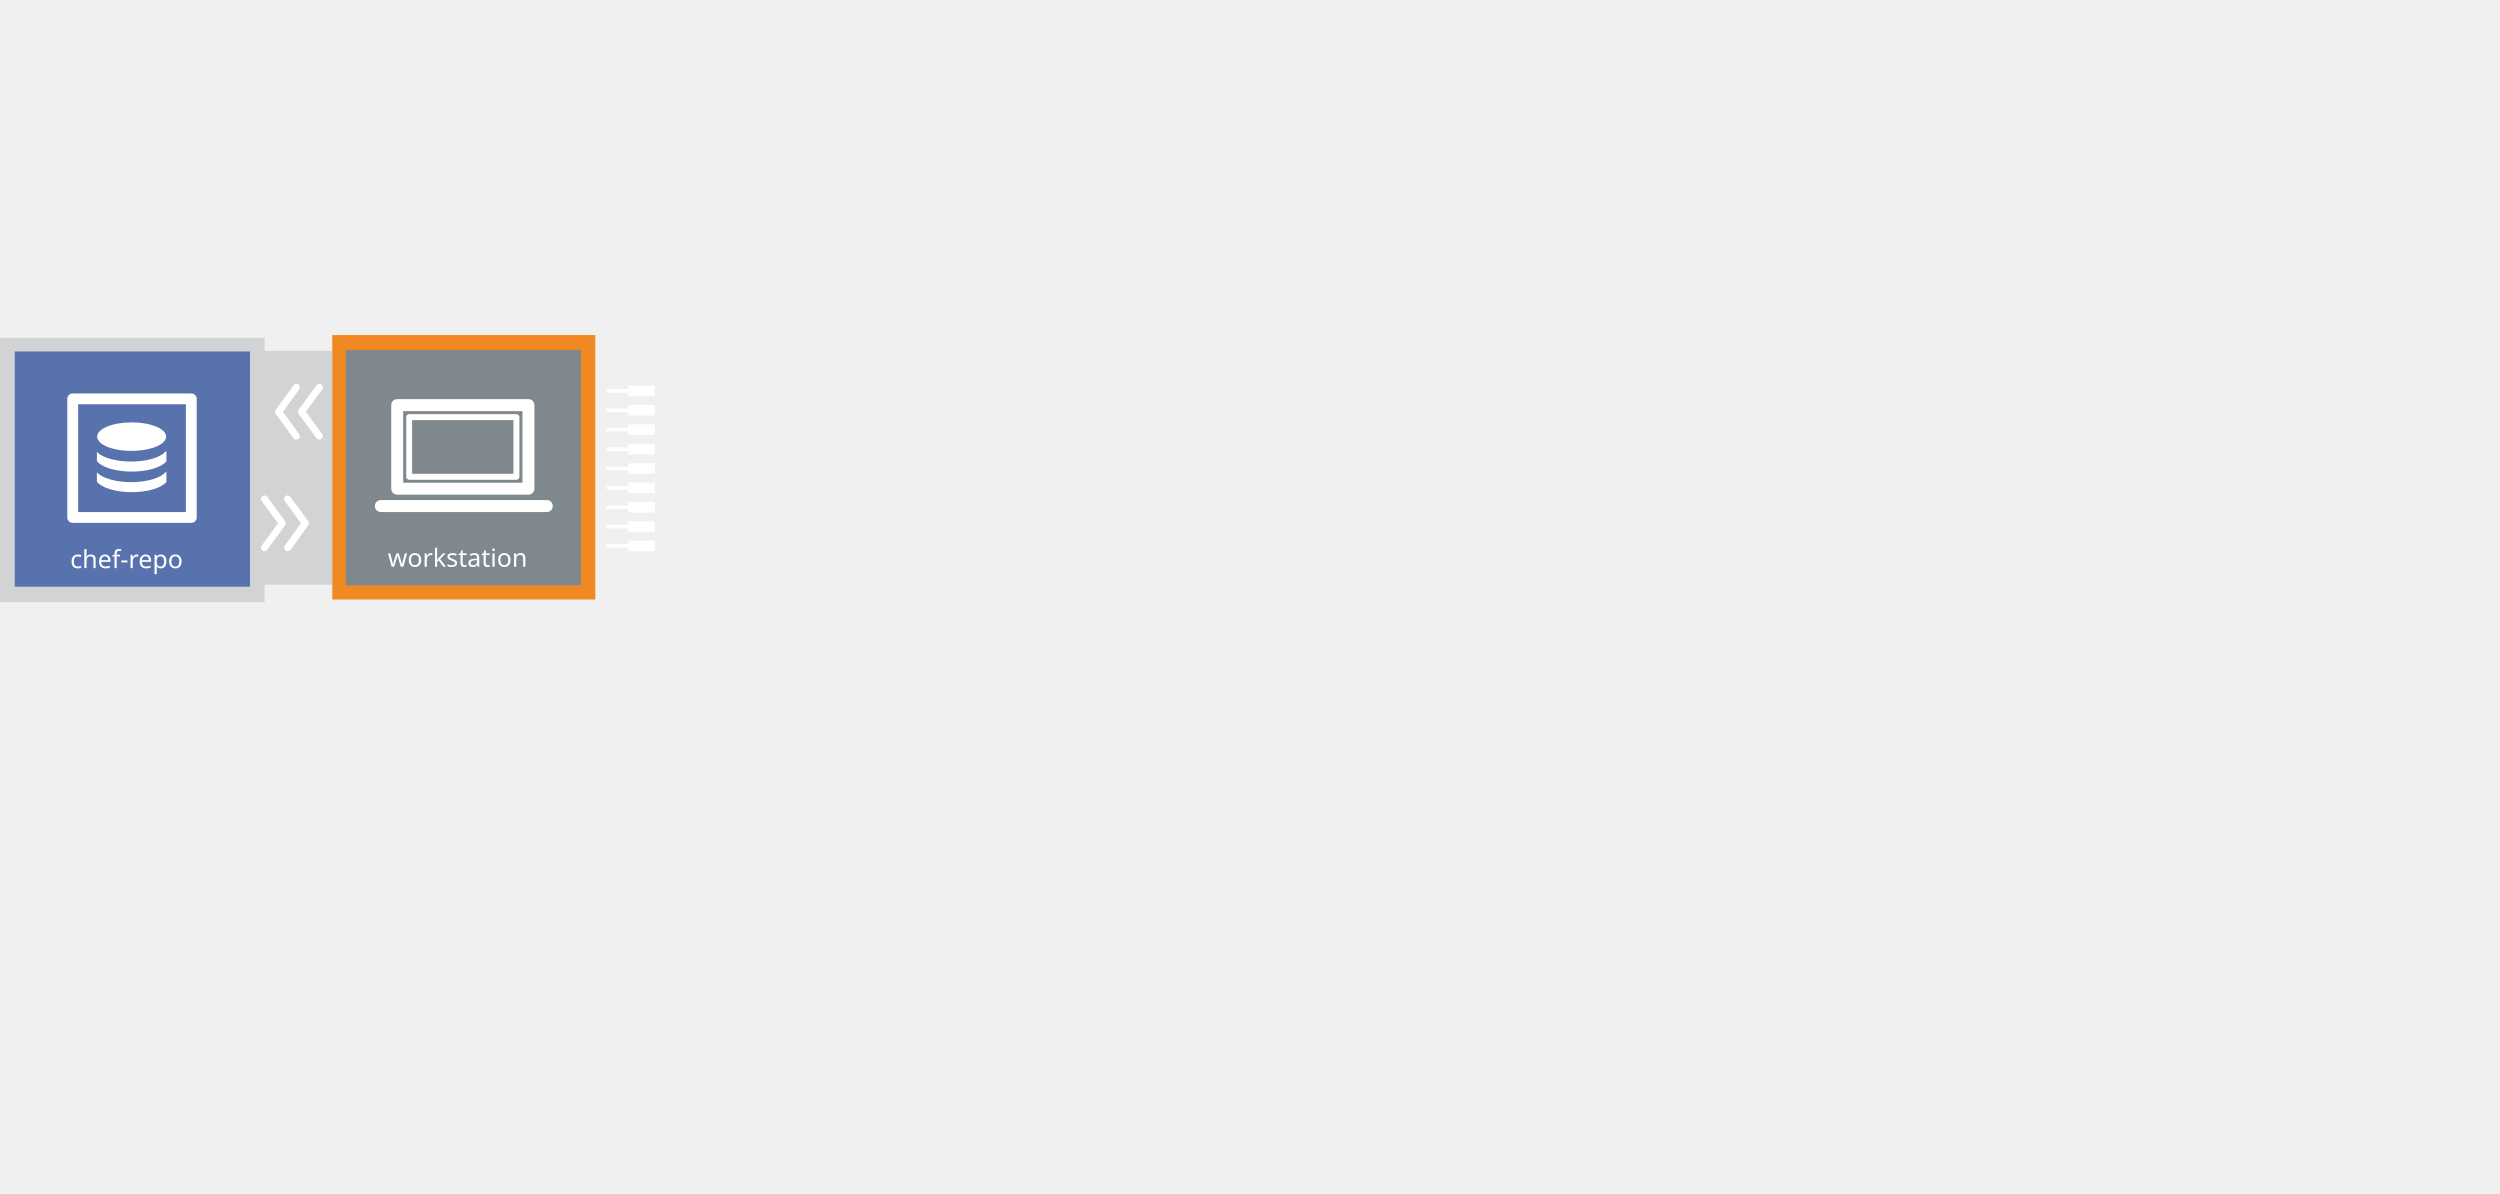
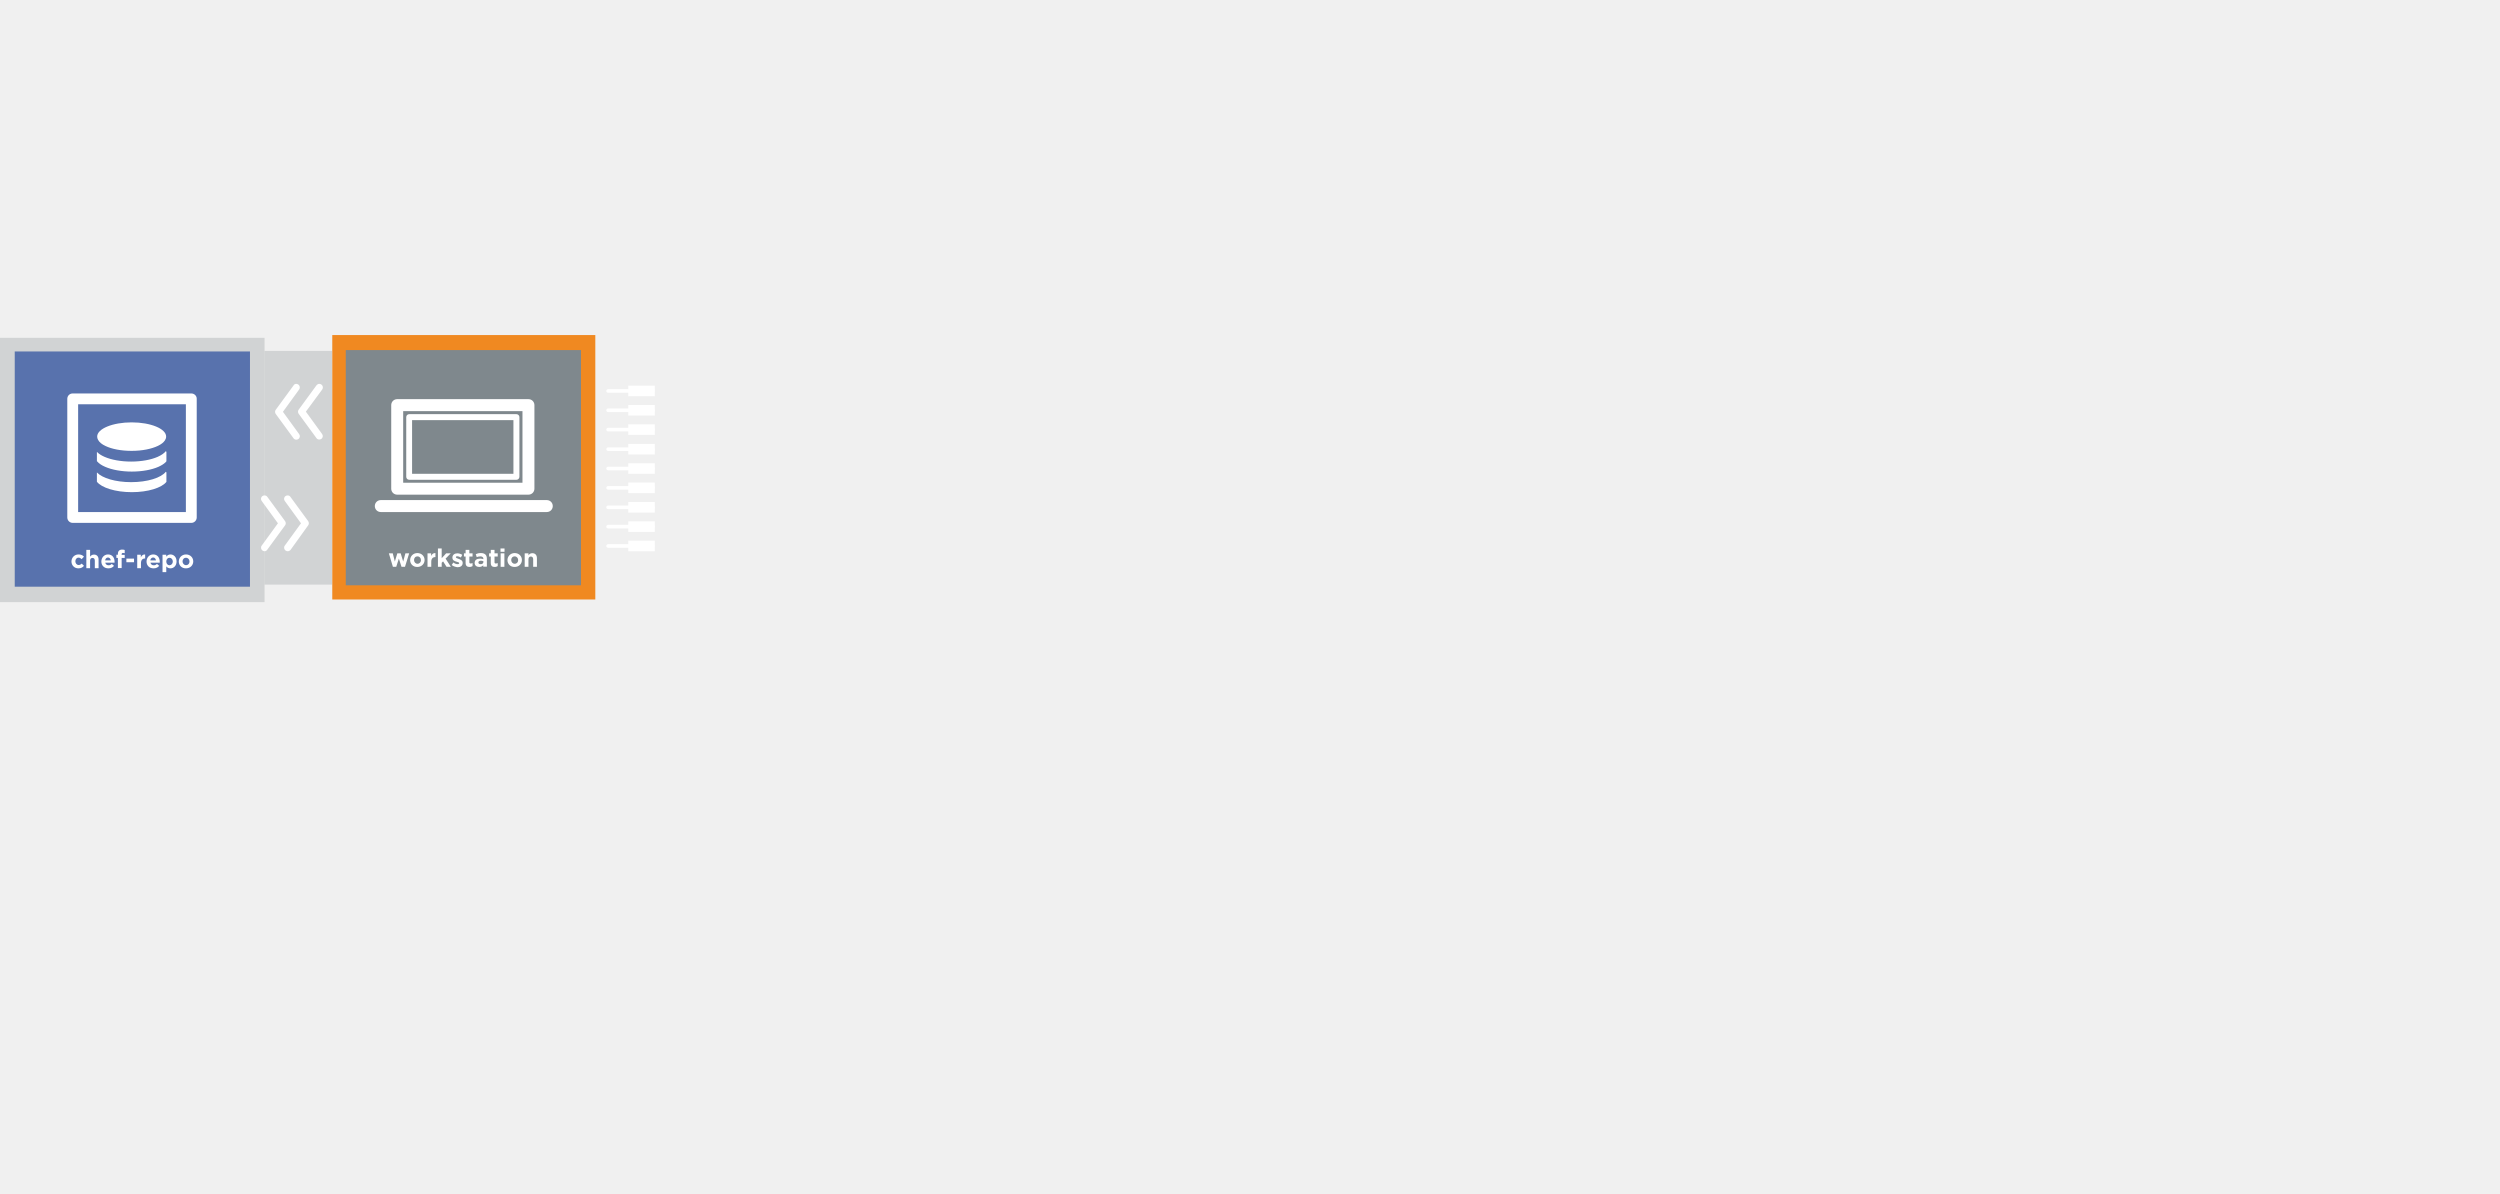
<svg xmlns="http://www.w3.org/2000/svg" version="1.1" id="Layer_1" x="0px" y="0px" viewBox="0 0 1798.2 858.2" enable-background="new 0 0 1798.2 858.2" xml:space="preserve">
  <rect x="239" y="241" fill="#F08921" width="189.2" height="190.2" />
  <g>
    <rect x="10.6" y="252.4" fill="#5872AD" width="169.2" height="169.2" />
    <g>
      <path fill="#FFFFFF" d="M146.3,321.6l-45.8-45.8c-2.6-2.6-6.9-2.6-9.6,0l-9.5,9.5l12.1,12.1c2.8-0.9,6-0.3,8.3,1.9    c2.2,2.2,2.9,5.5,1.9,8.3l11.6,11.6c2.8-1,6.1-0.3,8.3,1.9c3.1,3.1,3.1,8.2,0,11.4c-3.1,3.1-8.2,3.1-11.4,0    c-2.4-2.4-2.9-5.8-1.7-8.7l-10.8-10.8v28.5c0.8,0.4,1.5,0.9,2.1,1.5c3.1,3.1,3.1,8.2,0,11.4c-3.1,3.1-8.2,3.1-11.4,0    c-3.1-3.1-3.1-8.2,0-11.4c0.8-0.8,1.7-1.4,2.6-1.8v-28.8c-1-0.4-1.9-1-2.6-1.8c-2.4-2.4-2.9-5.9-1.7-8.8L76.8,290l-31.4,31.4    c-2.6,2.6-2.6,6.9,0,9.6l45.8,45.8c2.6,2.6,6.9,2.6,9.6,0l45.6-45.6C148.9,328.5,148.9,324.2,146.3,321.6z" />
    </g>
-     <text transform="matrix(1 0 0 1 50.4793 408.3265)" fill="#FFFFFF" font-family="'Gotham-Bold'" font-size="18">chef-repo</text>
+     <g>
+       <path fill="#FFFFFF" d="M51.4,403.6L51.4,403.6c0-2.8,2.1-5.1,5.1-5.1c1.8,0,3,0.6,3.9,1.6l-1.7,1.8c-0.6-0.6-1.2-1.1-2.2-1.1    c-1.4,0-2.3,1.2-2.3,2.6v0c0,1.5,1,2.7,2.4,2.7c0.9,0,1.5-0.4,2.2-1l1.6,1.6c-0.9,1-2,1.8-3.9,1.8    C53.5,408.5,51.4,406.3,51.4,403.6z" />
+       <path fill="#FFFFFF" d="M62.1,395.2h2.7v4.9c0.6-0.8,1.4-1.5,2.8-1.5c2.1,0,3.3,1.4,3.3,3.6v6.2h-2.7v-5.4c0-1.3-0.6-2-1.7-2    c-1,0-1.7,0.7-1.7,2v5.4h-2.7V395.2z" />
+       <path fill="#FFFFFF" d="M72.9,403.6L72.9,403.6c0-2.8,2-5.1,4.8-5.1c3.2,0,4.7,2.5,4.7,5.2c0,0.2,0,0.5,0,0.7h-6.7    c0.3,1.2,1.1,1.9,2.4,1.9c0.9,0,1.6-0.3,2.3-1l1.6,1.4c-0.9,1.1-2.2,1.8-3.9,1.8C75,408.5,72.9,406.5,72.9,403.6z M79.7,402.7    c-0.2-1.2-0.9-2.1-2-2.1c-1.1,0-1.9,0.8-2.1,2.1H79.7z" />
+       <path fill="#FFFFFF" d="M84.8,401h-1.1v-2.3h1.1v-0.6c0-1.1,0.3-1.8,0.8-2.3c0.5-0.5,1.2-0.8,2.2-0.8c0.9,0,1.4,0.1,1.9,0.3v2.3    c-0.4-0.1-0.8-0.2-1.2-0.2c-0.6,0-1,0.3-1,1v0.4h2.2v2.2h-2.2v7.3h-2.7V401z" />
+       <path fill="#FFFFFF" d="M90.9,401.4h5.5v2.6h-5.5V401.4z" />
+       <path fill="#FFFFFF" d="M98.6,398.7h2.7v1.9c0.6-1.3,1.5-2.2,3.1-2.1v2.9h-0.1c-1.8,0-2.9,1.1-2.9,3.4v3.6h-2.7V398.7z" />
+       <path fill="#FFFFFF" d="M105.4,403.6L105.4,403.6c0-2.8,2-5.1,4.8-5.1c3.2,0,4.7,2.5,4.7,5.2c0,0.2,0,0.5,0,0.7h-6.7    c0.3,1.2,1.1,1.9,2.4,1.9c0.9,0,1.6-0.3,2.3-1l1.6,1.4c-0.9,1.1-2.2,1.8-3.9,1.8C107.5,408.5,105.4,406.5,105.4,403.6z     M112.2,402.7c-0.2-1.2-0.9-2.1-2-2.1c-1.1,0-1.9,0.8-2.1,2.1H112.2z" />
+       <path fill="#FFFFFF" d="M116.9,398.7h2.7v1.4c0.7-0.9,1.6-1.6,3-1.6c2.3,0,4.4,1.8,4.4,5v0c0,3.2-2.1,5-4.4,5    c-1.5,0-2.4-0.7-3-1.4v4.1h-2.7V398.7z M124.3,403.5L124.3,403.5c0-1.6-1.1-2.7-2.4-2.7c-1.3,0-2.3,1.1-2.3,2.7v0    c0,1.6,1.1,2.7,2.3,2.7C123.2,406.2,124.3,405.1,124.3,403.5z" />
+       <path fill="#FFFFFF" d="M128.6,403.6L128.6,403.6c0-2.8,2.2-5.1,5.2-5.1c3,0,5.2,2.2,5.2,5v0c0,2.8-2.2,5-5.2,5    C130.8,408.5,128.6,406.3,128.6,403.6z M136.3,403.6L136.3,403.6c0-1.5-1-2.7-2.5-2.7c-1.6,0-2.5,1.2-2.5,2.6v0    c0,1.4,1,2.7,2.5,2.7C135.4,406.2,136.3,405,136.3,403.6z" />
+     </g>
  </g>
  <g>
    <g>
      <rect x="10.6" y="252.8" fill="#7F888D" width="169.2" height="169.2" />
-       <text transform="matrix(1 0 0 1 50.4793 408.66)" fill="#FFFFFF" font-family="'Gotham-Bold'" font-size="18">chef-repo</text>
+       <g>
+         <path fill="#FFFFFF" d="M51.4,403.9L51.4,403.9c0-2.8,2.1-5.1,5.1-5.1c1.8,0,3,0.6,3.9,1.6l-1.7,1.8c-0.6-0.6-1.2-1.1-2.2-1.1     c-1.4,0-2.3,1.2-2.3,2.6v0c0,1.5,1,2.7,2.4,2.7c0.9,0,1.5-0.4,2.2-1l1.6,1.6c-0.9,1-2,1.8-3.9,1.8     C53.5,408.9,51.4,406.6,51.4,403.9z" />
+         <path fill="#FFFFFF" d="M62.1,395.5h2.7v4.9c0.6-0.8,1.4-1.5,2.8-1.5c2.1,0,3.3,1.4,3.3,3.6v6.2h-2.7v-5.4c0-1.3-0.6-2-1.7-2     c-1,0-1.7,0.7-1.7,2v5.4h-2.7V395.5z" />
+         <path fill="#FFFFFF" d="M72.9,403.9L72.9,403.9c0-2.8,2-5.1,4.8-5.1c3.2,0,4.7,2.5,4.7,5.2c0,0.2,0,0.5,0,0.7h-6.7     c0.3,1.2,1.1,1.9,2.4,1.9c0.9,0,1.6-0.3,2.3-1l1.6,1.4c-0.9,1.1-2.2,1.8-3.9,1.8C75,408.9,72.9,406.8,72.9,403.9z M79.7,403.1     c-0.2-1.2-0.9-2.1-2-2.1c-1.1,0-1.9,0.8-2.1,2.1H79.7z" />
+         <path fill="#FFFFFF" d="M84.8,401.3h-1.1v-2.3h1.1v-0.6c0-1.1,0.3-1.8,0.8-2.3c0.5-0.5,1.2-0.8,2.2-0.8c0.9,0,1.4,0.1,1.9,0.3     v2.3c-0.4-0.1-0.8-0.2-1.2-0.2c-0.6,0-1,0.3-1,1v0.4h2.2v2.2h-2.2v7.3h-2.7V401.3z" />
+         <path fill="#FFFFFF" d="M90.9,401.8h5.5v2.6h-5.5V401.8z" />
+         <path fill="#FFFFFF" d="M98.6,399h2.7v1.9c0.6-1.3,1.5-2.2,3.1-2.1v2.9h-0.1c-1.8,0-2.9,1.1-2.9,3.4v3.6h-2.7V399z" />
+         <path fill="#FFFFFF" d="M105.4,403.9L105.4,403.9c0-2.8,2-5.1,4.8-5.1c3.2,0,4.7,2.5,4.7,5.2c0,0.2,0,0.5,0,0.7h-6.7     c0.3,1.2,1.1,1.9,2.4,1.9c0.9,0,1.6-0.3,2.3-1l1.6,1.4c-0.9,1.1-2.2,1.8-3.9,1.8C107.5,408.9,105.4,406.8,105.4,403.9z      M112.2,403.1c-0.2-1.2-0.9-2.1-2-2.1c-1.1,0-1.9,0.8-2.1,2.1H112.2z" />
+         <path fill="#FFFFFF" d="M116.9,399h2.7v1.4c0.7-0.9,1.6-1.6,3-1.6c2.3,0,4.4,1.8,4.4,5v0c0,3.2-2.1,5-4.4,5c-1.5,0-2.4-0.7-3-1.4     v4.1h-2.7V399z M124.3,403.9L124.3,403.9c0-1.6-1.1-2.7-2.4-2.7c-1.3,0-2.3,1.1-2.3,2.7v0c0,1.6,1.1,2.7,2.3,2.7     C123.2,406.5,124.3,405.5,124.3,403.9z" />
+         <path fill="#FFFFFF" d="M128.6,403.9L128.6,403.9c0-2.8,2.2-5.1,5.2-5.1c3,0,5.2,2.2,5.2,5v0c0,2.8-2.2,5-5.2,5     C130.8,408.9,128.6,406.7,128.6,403.9z M136.3,403.9L136.3,403.9c0-1.5-1-2.7-2.5-2.7c-1.6,0-2.5,1.2-2.5,2.6v0     c0,1.4,1,2.7,2.5,2.7C135.4,406.5,136.3,405.3,136.3,403.9z" />
+       </g>
    </g>
    <g>
      <path fill="#FFFFFF" d="M94.8,354c11.6,0,21.5-3.1,24.9-7.4v-6.8c-0.1-0.2-0.3-0.3-0.4-0.5c-3.4,4.4-13.3,7.5-25,7.5    c-11.2,0-20.7-2.9-24.5-6.9c0,0-0.1,0.1-0.1,0.1v6.5C73,350.8,83,354,94.8,354z" />
      <path fill="#FFFFFF" d="M75.7,335.8c4.8,2.1,11.6,3.4,19.1,3.4s14.3-1.3,19.1-3.4c2.2-1,4-2.1,5.2-3.3c0.2-0.2,0.4-0.5,0.6-0.7    V325c-0.1-0.2-0.3-0.3-0.4-0.5c-1.2,1.5-3.2,2.9-5.9,4.1c-4.8,2.1-11.6,3.4-19.1,3.4c-7.5,0-14.3-1.3-19.1-3.4    c-2.3-1-4.2-2.2-5.4-3.5c0,0-0.1,0.1-0.1,0.1v6.5c0.1,0.1,0.2,0.2,0.3,0.3C71.2,333.4,73.1,334.7,75.7,335.8z" />
      <path fill="#FFFFFF" d="M75.9,320.8c4.5,2.2,11.3,3.5,18.8,3.5c7.6,0,14.3-1.4,18.9-3.6c2.3-1.1,4-2.4,5-3.9    c0.6-0.9,0.9-1.8,0.9-2.8c0-5.6-11.1-10.2-24.8-10.2c-13.7,0-24.8,4.6-24.8,10.2c0,0.8,0.2,1.6,0.6,2.3    C71.4,318.1,73.3,319.6,75.9,320.8z" />
      <path fill="#FFFFFF" d="M137.6,283H52.3c-2.2,0-3.9,1.7-3.9,3.9v85.3c0,2.2,1.8,3.9,3.9,3.9h85.3c2.2,0,3.9-1.8,3.9-3.9v-85.3    C141.6,284.8,139.8,283,137.6,283z M133.7,368.3H56.2v-77.5h77.5V368.3z" />
    </g>
  </g>
  <rect x="190.1" y="252.4" fill="#D1D3D4" width="48.7" height="168.1" />
  <g>
    <g>
      <rect x="248.7" y="251.8" fill="#7F888D" width="169.2" height="169.2" />
-       <text transform="matrix(1 0 0 1 278.863 407.6512)" fill="#FFFFFF" font-family="'Gotham-Bold'" font-size="18">workstation</text>
+       <g>
+         <path fill="#FFFFFF" d="M279.7,398h2.8l1.5,5.9l1.8-5.9h2.4l1.8,5.9l1.6-5.9h2.7l-3,9.7h-2.5l-1.9-5.9l-1.9,5.9h-2.4L279.7,398z" />
+         <path fill="#FFFFFF" d="M295,402.9L295,402.9c0-2.8,2.2-5.1,5.2-5.1c3,0,5.2,2.2,5.2,5v0c0,2.8-2.2,5-5.2,5     C297.2,407.9,295,405.7,295,402.9z M302.8,402.9L302.8,402.9c0-1.5-1-2.7-2.5-2.7c-1.6,0-2.5,1.2-2.5,2.6v0c0,1.4,1,2.7,2.5,2.7     C301.8,405.5,302.8,404.3,302.8,402.9z" />
+         <path fill="#FFFFFF" d="M307.4,398h2.7v1.9c0.6-1.3,1.5-2.2,3.1-2.1v2.9h-0.1c-1.8,0-2.9,1.1-2.9,3.4v3.6h-2.7V398z" />
+         <path fill="#FFFFFF" d="M315,394.5h2.7v7l3.2-3.5h3.3l-3.7,3.8l3.8,5.9h-3.1l-2.5-3.9l-1,1v2.9H315V394.5z" />
+         <path fill="#FFFFFF" d="M324.9,406.4l1.2-1.8c1,0.8,2.1,1.2,3,1.2c0.8,0,1.2-0.3,1.2-0.7v0c0-0.6-0.9-0.8-2-1.1     c-1.4-0.4-2.9-1-2.9-2.9v0c0-2,1.6-3.1,3.5-3.1c1.2,0,2.6,0.4,3.6,1.1l-1,1.9c-1-0.6-1.9-0.9-2.6-0.9c-0.7,0-1,0.3-1,0.7v0     c0,0.5,0.9,0.8,2,1.2c1.4,0.5,2.9,1.1,2.9,2.9v0c0,2.1-1.6,3.1-3.7,3.1C327.7,407.8,326.1,407.4,324.9,406.4z" />
+         <path fill="#FFFFFF" d="M334.9,404.9v-4.6h-1.2V398h1.2v-2.5h2.7v2.5h2.3v2.3h-2.3v4.1c0,0.6,0.3,0.9,0.9,0.9     c0.5,0,1-0.1,1.4-0.3v2.2c-0.6,0.3-1.2,0.6-2.2,0.6C336.1,407.8,334.9,407.1,334.9,404.9z" />
+         <path fill="#FFFFFF" d="M341.4,404.9L341.4,404.9c0-2.1,1.6-3.1,3.9-3.1c1,0,1.7,0.2,2.4,0.4V402c0-1.1-0.7-1.8-2.1-1.8     c-1,0-1.8,0.2-2.7,0.5l-0.7-2.1c1.1-0.5,2.1-0.8,3.7-0.8c1.5,0,2.6,0.4,3.3,1.1c0.7,0.7,1,1.8,1,3.1v5.6h-2.6v-1     c-0.7,0.7-1.6,1.2-2.9,1.2C342.9,407.8,341.4,406.8,341.4,404.9z M347.7,404.2v-0.5c-0.5-0.2-1.1-0.4-1.7-0.4     c-1.2,0-1.9,0.5-1.9,1.3v0c0,0.7,0.6,1.2,1.5,1.2C346.8,405.9,347.7,405.2,347.7,404.2z" />
+         <path fill="#FFFFFF" d="M353,404.9v-4.6h-1.2V398h1.2v-2.5h2.7v2.5h2.3v2.3h-2.3v4.1c0,0.6,0.3,0.9,0.9,0.9c0.5,0,1-0.1,1.4-0.3     v2.2c-0.6,0.3-1.2,0.6-2.2,0.6C354.1,407.8,353,407.1,353,404.9z" />
+         <path fill="#FFFFFF" d="M360,394.5h2.9v2.4H360V394.5z M360.1,398h2.7v9.7h-2.7V398z" />
+         <path fill="#FFFFFF" d="M365,402.9L365,402.9c0-2.8,2.2-5.1,5.2-5.1c3,0,5.2,2.2,5.2,5v0c0,2.8-2.2,5-5.2,5     C367.2,407.9,365,405.7,365,402.9z M372.7,402.9L372.7,402.9c0-1.5-1-2.7-2.5-2.7c-1.6,0-2.5,1.2-2.5,2.6v0c0,1.4,1,2.7,2.5,2.7     C371.8,405.5,372.7,404.3,372.7,402.9z" />
+         <path fill="#FFFFFF" d="M377.4,398h2.7v1.4c0.6-0.8,1.4-1.5,2.8-1.5c2.1,0,3.3,1.4,3.3,3.6v6.2h-2.7v-5.4c0-1.3-0.6-2-1.7-2     c-1,0-1.7,0.7-1.7,2v5.4h-2.7V398z" />
+       </g>
    </g>
    <g>
      <g>
        <path fill="#FFFFFF" d="M380.1,355.8h-94.4c-2.4,0-4.3-1.9-4.3-4.3v-60.1c0-2.4,1.9-4.3,4.3-4.3h94.4c2.4,0,4.3,1.9,4.3,4.3v60.1     C384.4,353.9,382.5,355.8,380.1,355.8L380.1,355.8z M290,347.2h85.8v-51.5H290V347.2L290,347.2z" />
      </g>
      <g>
        <path fill="#FFFFFF" d="M371.5,345.1h-77.2c-1.2,0-2.1-1-2.1-2.1V300c0-1.2,1-2.1,2.1-2.1h77.2c1.2,0,2.1,1,2.1,2.1v42.9     C373.6,344.1,372.7,345.1,371.5,345.1L371.5,345.1z M296.4,340.8h72.9v-38.6h-72.9V340.8L296.4,340.8z" />
      </g>
      <g>
        <path fill="#FFFFFF" d="M393.3,368.3H273.9c-2.4,0-4.3-1.9-4.3-4.3c0-2.4,1.9-4.3,4.3-4.3h119.4c2.4,0,4.3,1.9,4.3,4.3     C397.6,366.4,395.7,368.3,393.3,368.3L393.3,368.3z" />
      </g>
    </g>
  </g>
  <rect x="0" y="243" fill="#D1D3D4" width="190.3" height="190.1" />
  <g>
    <g>
      <rect x="10.6" y="252.8" fill="#5872AD" width="169.2" height="169.2" />
-       <text transform="matrix(1 0 0 1 50.4793 408.66)" fill="#FFFFFF" font-family="'Gotham-Bold'" font-size="18">chef-repo</text>
+       <g>
+         <path fill="#FFFFFF" d="M51.4,403.9L51.4,403.9c0-2.8,2.1-5.1,5.1-5.1c1.8,0,3,0.6,3.9,1.6l-1.7,1.8c-0.6-0.6-1.2-1.1-2.2-1.1     c-1.4,0-2.3,1.2-2.3,2.6v0c0,1.5,1,2.7,2.4,2.7c0.9,0,1.5-0.4,2.2-1l1.6,1.6c-0.9,1-2,1.8-3.9,1.8     C53.5,408.9,51.4,406.6,51.4,403.9z" />
+         <path fill="#FFFFFF" d="M62.1,395.5h2.7v4.9c0.6-0.8,1.4-1.5,2.8-1.5c2.1,0,3.3,1.4,3.3,3.6v6.2h-2.7v-5.4c0-1.3-0.6-2-1.7-2     c-1,0-1.7,0.7-1.7,2v5.4h-2.7V395.5z" />
+         <path fill="#FFFFFF" d="M72.9,403.9L72.9,403.9c0-2.8,2-5.1,4.8-5.1c3.2,0,4.7,2.5,4.7,5.2c0,0.2,0,0.5,0,0.7h-6.7     c0.3,1.2,1.1,1.9,2.4,1.9c0.9,0,1.6-0.3,2.3-1l1.6,1.4c-0.9,1.1-2.2,1.8-3.9,1.8C75,408.9,72.9,406.8,72.9,403.9z M79.7,403.1     c-0.2-1.2-0.9-2.1-2-2.1c-1.1,0-1.9,0.8-2.1,2.1H79.7z" />
+         <path fill="#FFFFFF" d="M84.8,401.3h-1.1v-2.3h1.1v-0.6c0-1.1,0.3-1.8,0.8-2.3c0.5-0.5,1.2-0.8,2.2-0.8c0.9,0,1.4,0.1,1.9,0.3     v2.3c-0.4-0.1-0.8-0.2-1.2-0.2c-0.6,0-1,0.3-1,1v0.4h2.2v2.2h-2.2v7.3h-2.7V401.3z" />
+         <path fill="#FFFFFF" d="M90.9,401.8h5.5v2.6h-5.5V401.8z" />
+         <path fill="#FFFFFF" d="M98.6,399h2.7v1.9c0.6-1.3,1.5-2.2,3.1-2.1v2.9h-0.1c-1.8,0-2.9,1.1-2.9,3.4v3.6h-2.7V399z" />
+         <path fill="#FFFFFF" d="M105.4,403.9L105.4,403.9c0-2.8,2-5.1,4.8-5.1c3.2,0,4.7,2.5,4.7,5.2c0,0.2,0,0.5,0,0.7h-6.7     c0.3,1.2,1.1,1.9,2.4,1.9c0.9,0,1.6-0.3,2.3-1l1.6,1.4c-0.9,1.1-2.2,1.8-3.9,1.8C107.5,408.9,105.4,406.8,105.4,403.9z      M112.2,403.1c-0.2-1.2-0.9-2.1-2-2.1c-1.1,0-1.9,0.8-2.1,2.1H112.2z" />
+         <path fill="#FFFFFF" d="M116.9,399h2.7v1.4c0.7-0.9,1.6-1.6,3-1.6c2.3,0,4.4,1.8,4.4,5v0c0,3.2-2.1,5-4.4,5c-1.5,0-2.4-0.7-3-1.4     v4.1h-2.7V399z M124.3,403.9L124.3,403.9c0-1.6-1.1-2.7-2.4-2.7c-1.3,0-2.3,1.1-2.3,2.7v0c0,1.6,1.1,2.7,2.3,2.7     C123.2,406.5,124.3,405.5,124.3,403.9z" />
+         <path fill="#FFFFFF" d="M128.6,403.9L128.6,403.9c0-2.8,2.2-5.1,5.2-5.1c3,0,5.2,2.2,5.2,5v0c0,2.8-2.2,5-5.2,5     C130.8,408.9,128.6,406.7,128.6,403.9z M136.3,403.9L136.3,403.9c0-1.5-1-2.7-2.5-2.7c-1.6,0-2.5,1.2-2.5,2.6v0     c0,1.4,1,2.7,2.5,2.7C135.4,406.5,136.3,405.3,136.3,403.9z" />
+       </g>
    </g>
    <g>
      <path fill="#FFFFFF" d="M94.8,354c11.6,0,21.5-3.1,24.9-7.4v-6.8c-0.1-0.2-0.3-0.3-0.4-0.5c-3.4,4.4-13.3,7.5-25,7.5    c-11.2,0-20.7-2.9-24.5-6.9c0,0-0.1,0.1-0.1,0.1v6.5C73,350.8,83,354,94.8,354z" />
      <path fill="#FFFFFF" d="M75.7,335.8c4.8,2.1,11.6,3.4,19.1,3.4s14.3-1.3,19.1-3.4c2.2-1,4-2.1,5.2-3.3c0.2-0.2,0.4-0.5,0.6-0.7    V325c-0.1-0.2-0.3-0.3-0.4-0.5c-1.2,1.5-3.2,2.9-5.9,4.1c-4.8,2.1-11.6,3.4-19.1,3.4c-7.5,0-14.3-1.3-19.1-3.4    c-2.3-1-4.2-2.2-5.4-3.5c0,0-0.1,0.1-0.1,0.1v6.5c0.1,0.1,0.2,0.2,0.3,0.3C71.2,333.4,73.1,334.7,75.7,335.8z" />
      <path fill="#FFFFFF" d="M75.9,320.8c4.5,2.2,11.3,3.5,18.8,3.5c7.6,0,14.3-1.4,18.9-3.6c2.3-1.1,4-2.4,5-3.9    c0.6-0.9,0.9-1.8,0.9-2.8c0-5.6-11.1-10.2-24.8-10.2c-13.7,0-24.8,4.6-24.8,10.2c0,0.8,0.2,1.6,0.6,2.3    C71.4,318.1,73.3,319.6,75.9,320.8z" />
      <path fill="#FFFFFF" d="M137.6,283H52.3c-2.2,0-3.9,1.7-3.9,3.9v85.3c0,2.2,1.8,3.9,3.9,3.9h85.3c2.2,0,3.9-1.8,3.9-3.9v-85.3    C141.6,284.8,139.8,283,137.6,283z M133.7,368.3H56.2v-77.5h77.5V368.3z" />
    </g>
  </g>
  <g>
    <g>
      <g>
        <path fill="#FFFFFF" d="M213.1,276.1c0.5,0,1,0.2,1.5,0.5c1.1,0.8,1.4,2.4,0.6,3.5l-11.7,16.1l11.7,16.1c0.8,1.1,0.6,2.7-0.6,3.5     c-1.1,0.8-2.7,0.6-3.5-0.6l-12.8-17.5c-0.6-0.9-0.6-2.1,0-2.9l12.8-17.5C211.5,276.5,212.3,276.1,213.1,276.1L213.1,276.1z" />
      </g>
    </g>
    <g>
      <g>
        <path fill="#FFFFFF" d="M229.7,276.1c0.5,0,1,0.2,1.5,0.5c1.1,0.8,1.4,2.4,0.6,3.5L220,296.1l11.7,16.1c0.8,1.1,0.6,2.7-0.6,3.5     c-1.1,0.8-2.7,0.6-3.5-0.6l-12.8-17.5c-0.6-0.9-0.6-2.1,0-2.9l12.8-17.5C228.2,276.5,228.9,276.1,229.7,276.1L229.7,276.1z" />
      </g>
    </g>
  </g>
  <g>
    <g>
      <g>
        <path fill="#FFFFFF" d="M206.9,396.5c-0.5,0-1-0.2-1.5-0.5c-1.1-0.8-1.4-2.4-0.6-3.5l11.7-16.1l-11.7-16.1     c-0.8-1.1-0.6-2.7,0.6-3.5c1.1-0.8,2.7-0.6,3.5,0.6l12.8,17.5c0.6,0.9,0.6,2.1,0,2.9L209,395.5     C208.5,396.1,207.7,396.5,206.9,396.5L206.9,396.5z" />
      </g>
    </g>
    <g>
      <g>
        <path fill="#FFFFFF" d="M190.3,396.5c-0.5,0-1-0.2-1.5-0.5c-1.1-0.8-1.4-2.4-0.6-3.5l11.7-16.1l-11.7-16.1     c-0.8-1.1-0.6-2.7,0.6-3.5c1.1-0.8,2.7-0.6,3.5,0.6l12.8,17.5c0.6,0.9,0.6,2.1,0,2.9l-12.8,17.5     C191.8,396.1,191.1,396.5,190.3,396.5L190.3,396.5z" />
      </g>
    </g>
  </g>
  <g>
    <g>
      <g>
        <path fill="#FFFFFF" d="M436.1,364.9c0-0.7,0.6-1.3,1.3-1.3h32.1c0.7,0,1.3,0.6,1.3,1.3c0,0.7-0.6,1.3-1.3,1.3h-32.1     C436.6,366.2,436.1,365.6,436.1,364.9L436.1,364.9z" />
      </g>
      <g>
        <path fill="#FFFFFF" d="M436.1,378.8c0-0.7,0.6-1.3,1.3-1.3h32.1c0.7,0,1.3,0.6,1.3,1.3c0,0.7-0.6,1.3-1.3,1.3h-32.1     C436.6,380.1,436.1,379.5,436.1,378.8L436.1,378.8z" />
      </g>
      <g>
        <path fill="#FFFFFF" d="M436.1,392.7c0-0.7,0.6-1.3,1.3-1.3h32.1c0.7,0,1.3,0.6,1.3,1.3c0,0.7-0.6,1.3-1.3,1.3h-32.1     C436.6,394,436.1,393.4,436.1,392.7L436.1,392.7z" />
      </g>
      <g>
        <polygon fill="#FFFFFF" points="451.9,368.7 451.9,361.1 471,361.1 471,368.7 451.9,368.7    " />
      </g>
      <g>
        <polygon fill="#FFFFFF" points="451.9,382.6 451.9,375 471,375 471,382.6 451.9,382.6    " />
      </g>
      <g>
        <polygon fill="#FFFFFF" points="451.9,396.5 451.9,388.9 471,388.9 471,396.5 451.9,396.5    " />
      </g>
    </g>
    <g>
      <g>
        <path fill="#FFFFFF" d="M436.1,323.1c0-0.7,0.6-1.3,1.3-1.3h32.1c0.7,0,1.3,0.6,1.3,1.3c0,0.7-0.6,1.3-1.3,1.3h-32.1     C436.6,324.3,436.1,323.8,436.1,323.1L436.1,323.1z" />
      </g>
      <g>
        <path fill="#FFFFFF" d="M436.1,337c0-0.7,0.6-1.3,1.3-1.3h32.1c0.7,0,1.3,0.6,1.3,1.3c0,0.7-0.6,1.3-1.3,1.3h-32.1     C436.6,338.2,436.1,337.7,436.1,337L436.1,337z" />
      </g>
      <g>
        <path fill="#FFFFFF" d="M436.1,350.9c0-0.7,0.6-1.3,1.3-1.3h32.1c0.7,0,1.3,0.6,1.3,1.3c0,0.7-0.6,1.3-1.3,1.3h-32.1     C436.6,352.1,436.1,351.6,436.1,350.9L436.1,350.9z" />
      </g>
      <g>
        <polygon fill="#FFFFFF" points="451.9,326.9 451.9,319.3 471,319.3 471,326.9 451.9,326.9    " />
      </g>
      <g>
        <polygon fill="#FFFFFF" points="451.9,340.8 451.9,333.2 471,333.2 471,340.8 451.9,340.8    " />
      </g>
      <g>
        <polygon fill="#FFFFFF" points="451.9,354.7 451.9,347.1 471,347.1 471,354.7 451.9,354.7    " />
      </g>
    </g>
    <g>
      <g>
        <path fill="#FFFFFF" d="M436.1,281.2c0-0.7,0.6-1.3,1.3-1.3h32.1c0.7,0,1.3,0.6,1.3,1.3c0,0.7-0.6,1.3-1.3,1.3h-32.1     C436.6,282.5,436.1,281.9,436.1,281.2L436.1,281.2z" />
      </g>
      <g>
        <path fill="#FFFFFF" d="M436.1,295.1c0-0.7,0.6-1.3,1.3-1.3h32.1c0.7,0,1.3,0.6,1.3,1.3c0,0.7-0.6,1.3-1.3,1.3h-32.1     C436.6,296.4,436.1,295.8,436.1,295.1L436.1,295.1z" />
      </g>
      <g>
        <path fill="#FFFFFF" d="M436.1,309c0-0.7,0.6-1.3,1.3-1.3h32.1c0.7,0,1.3,0.6,1.3,1.3c0,0.7-0.6,1.3-1.3,1.3h-32.1     C436.6,310.3,436.1,309.7,436.1,309L436.1,309z" />
      </g>
      <g>
        <polygon fill="#FFFFFF" points="451.9,285 451.9,277.4 471,277.4 471,285 451.9,285    " />
      </g>
      <g>
        <polygon fill="#FFFFFF" points="451.9,298.9 451.9,291.3 471,291.3 471,298.9 451.9,298.9    " />
      </g>
      <g>
        <polygon fill="#FFFFFF" points="451.9,312.8 451.9,305.2 471,305.2 471,312.8 451.9,312.8    " />
      </g>
    </g>
  </g>
</svg>
